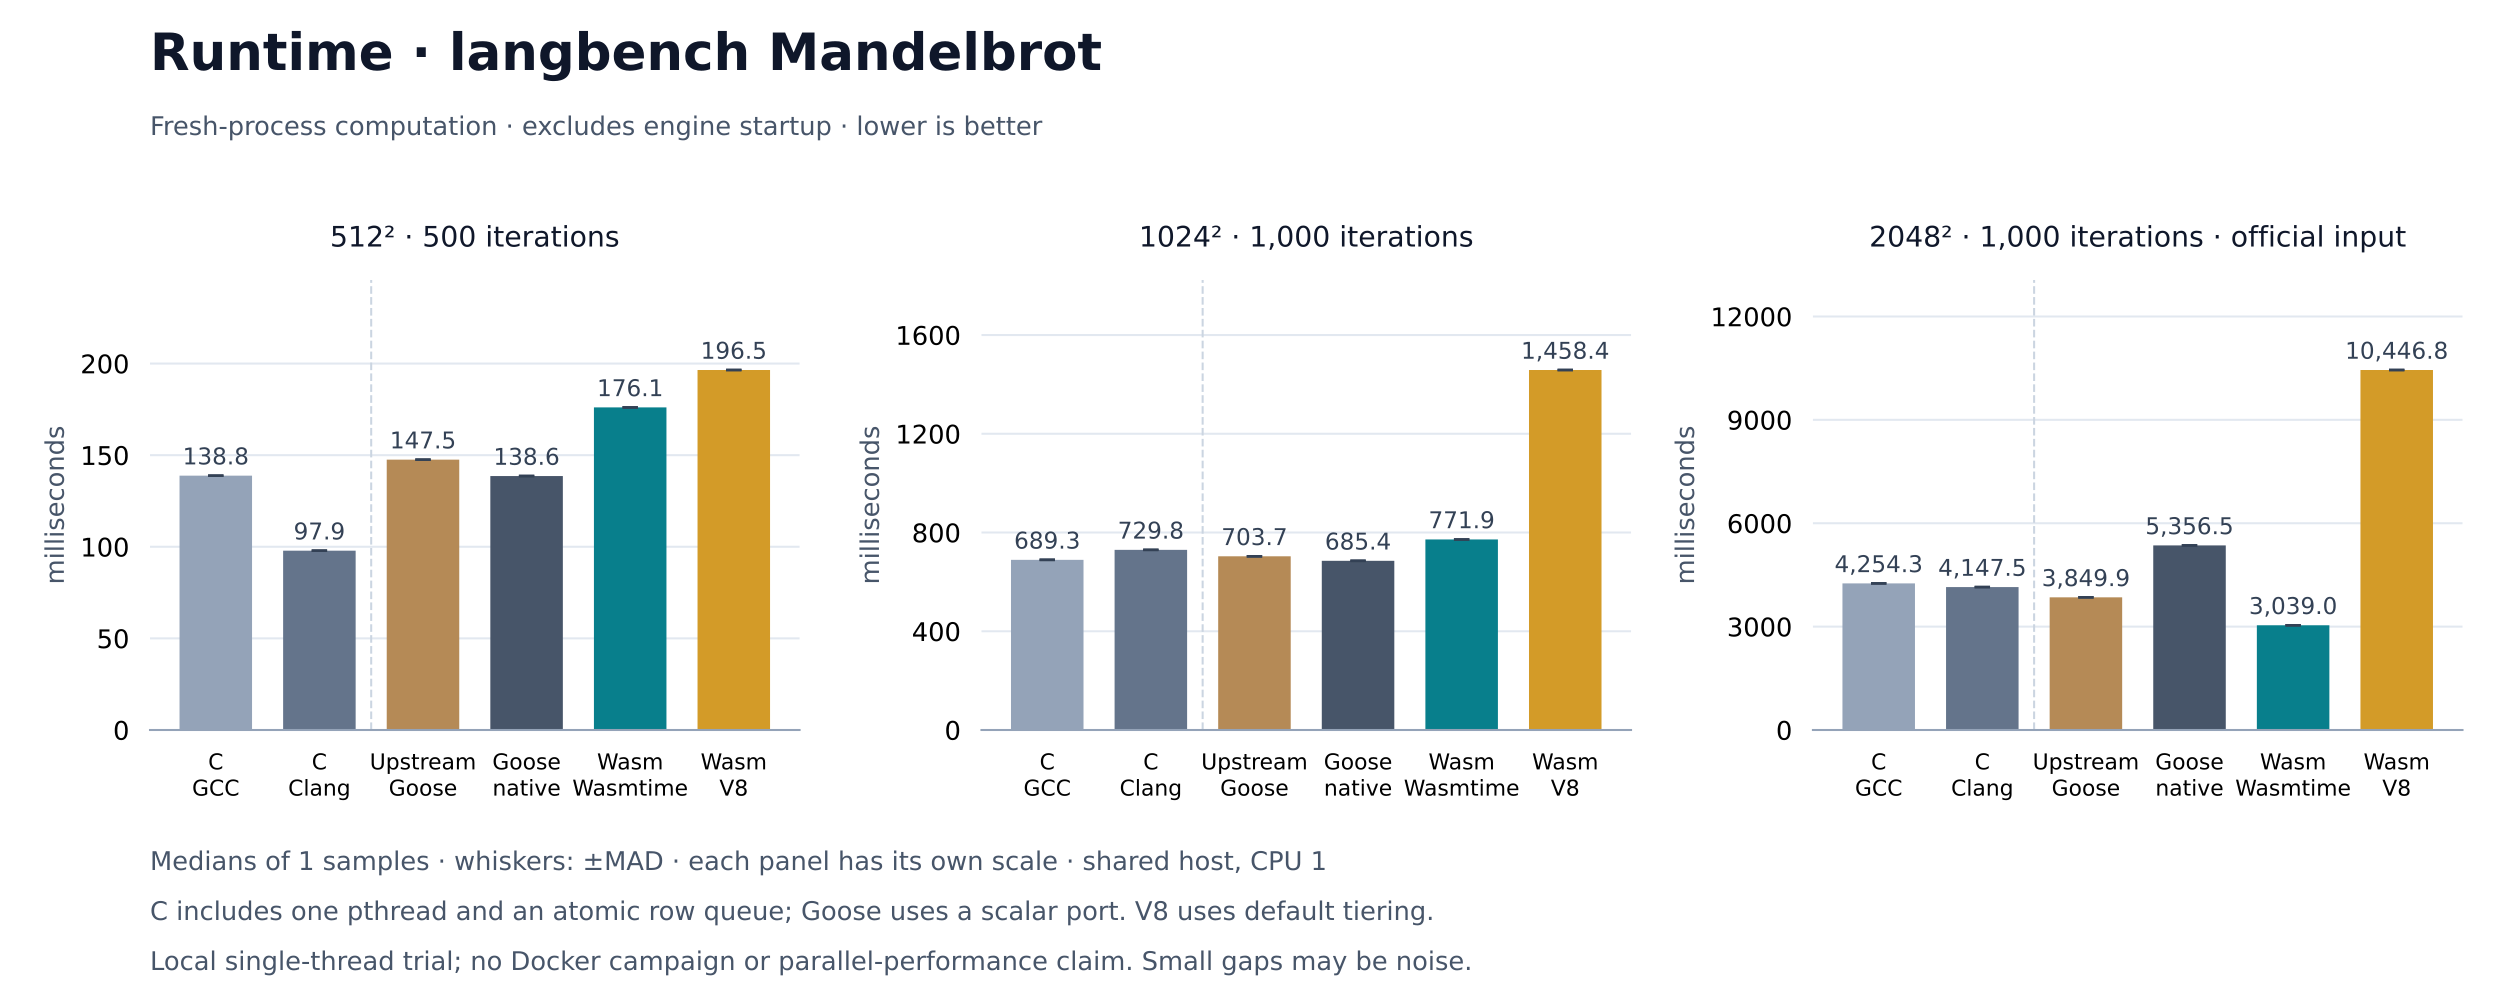
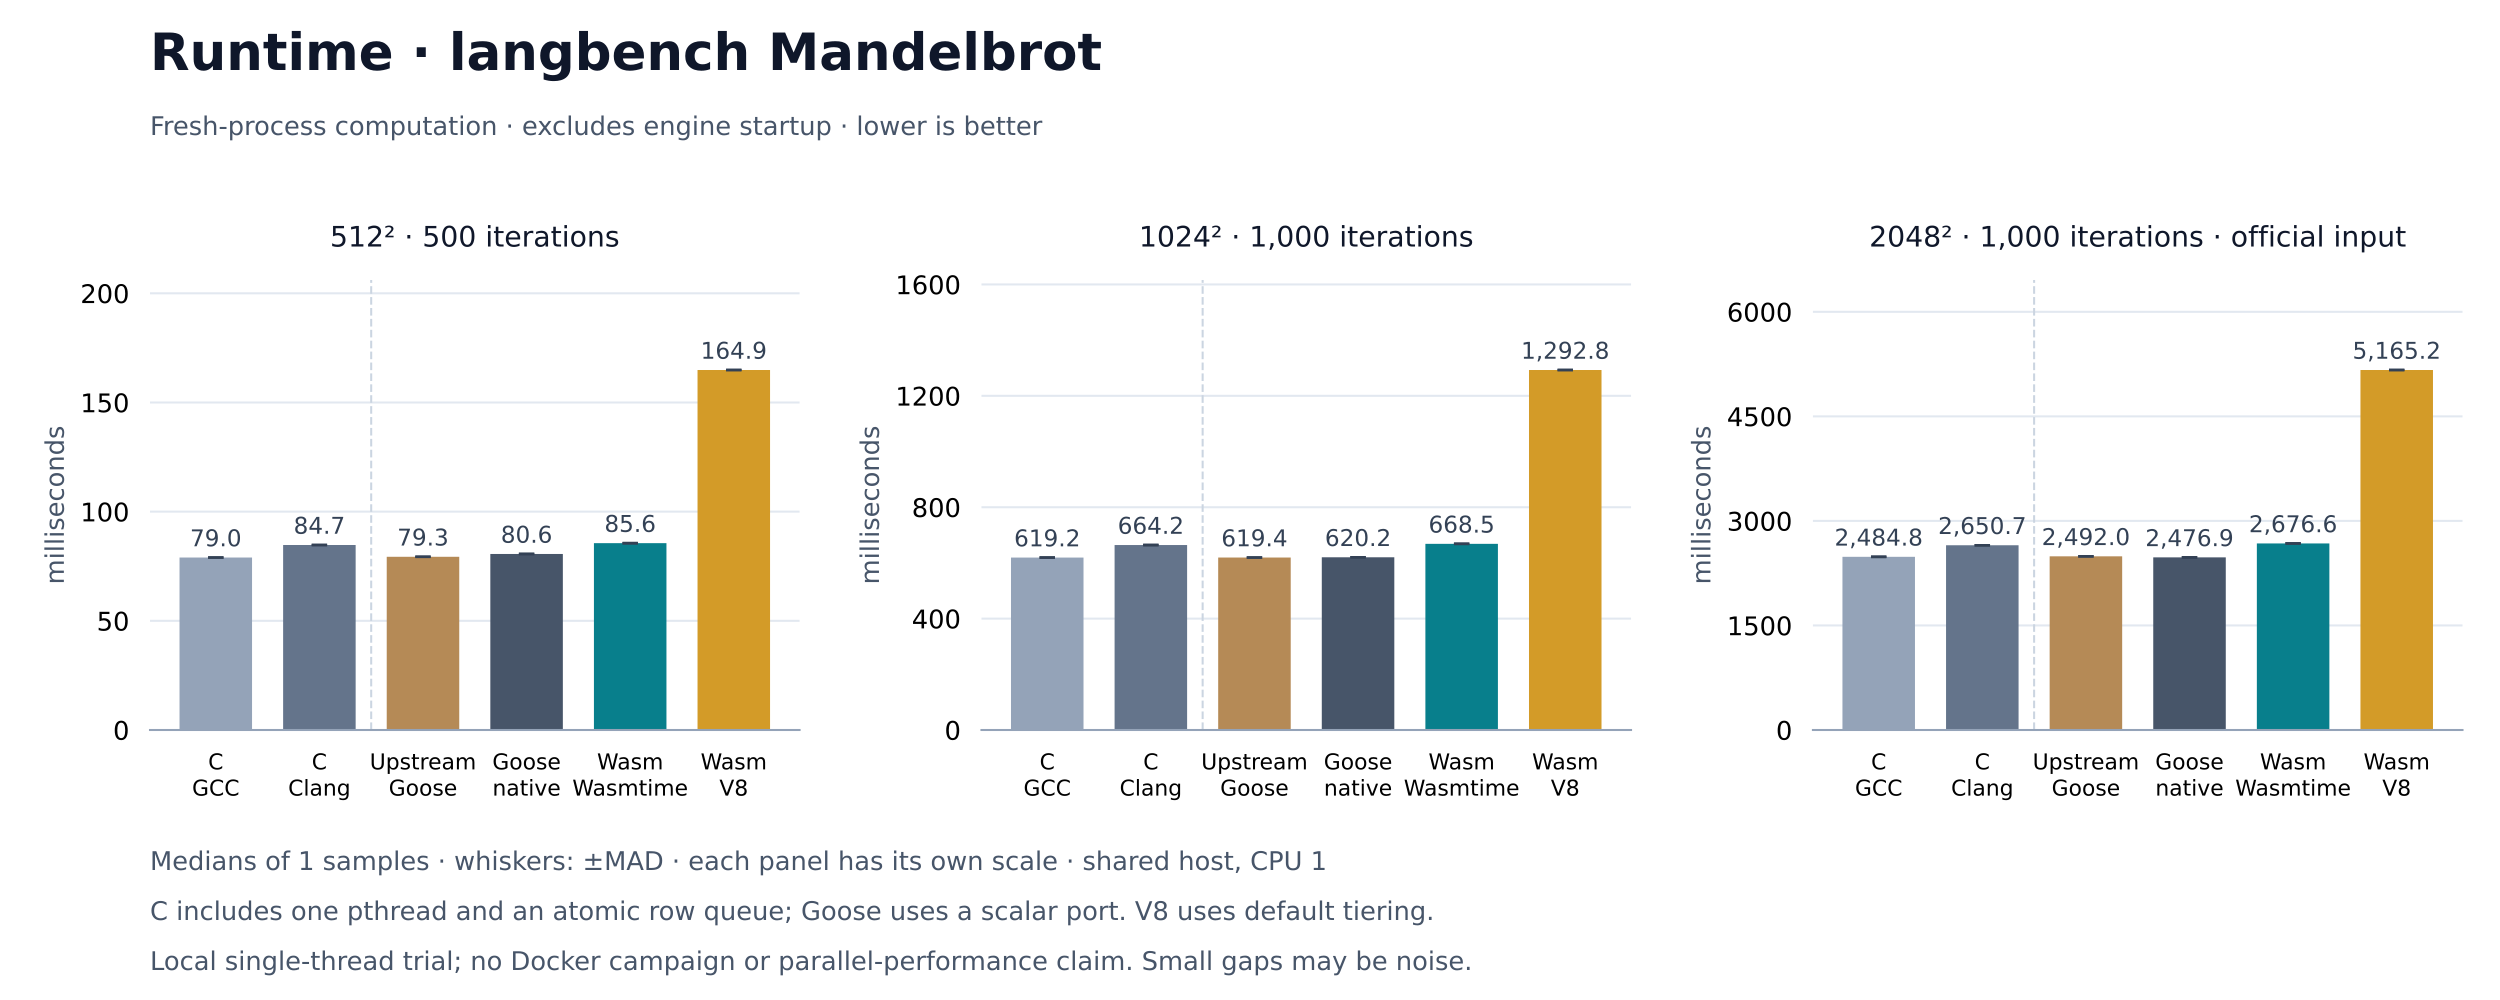
<svg xmlns="http://www.w3.org/2000/svg" xmlns:xlink="http://www.w3.org/1999/xlink" width="972pt" height="388.8pt" viewBox="0 0 972 388.8" version="1.1">
  <defs>
    <style type="text/css">*{stroke-linejoin: round; stroke-linecap: butt}</style>
  </defs>
  <g id="figure_1">
    <g id="patch_1">
      <path d="M 0 388.8 L 972 388.8 L 972 0 L 0 0 z " style="fill: #ffffff" />
    </g>
    <g id="axes_1">
      <g id="patch_2">
        <path d="M 58.32 283.824 L 310.876 283.824 L 310.876 108.864 L 58.32 108.864 z " style="fill: #ffffff" />
      </g>
      <g id="matplotlib.axis_1">
        <g id="xtick_1">
          <g id="line2d_1" />
          <g id="text_1">
            <text style="font-size: 8.5px; font-family: 'DejaVu Sans'" transform="translate(80.93016 299.1328)">C</text>
            <text style="font-size: 8.5px; font-family: 'DejaVu Sans'" transform="translate(74.66938 309.3345)">GCC</text>
          </g>
        </g>
        <g id="xtick_2">
          <g id="line2d_2" />
          <g id="text_2">
            <text style="font-size: 8.5px; font-family: 'DejaVu Sans'" transform="translate(121.2103 299.1328)">C</text>
            <text style="font-size: 8.5px; font-family: 'DejaVu Sans'" transform="translate(112.0336 309.3352)">Clang</text>
          </g>
        </g>
        <g id="xtick_3">
          <g id="line2d_3" />
          <g id="text_3">
            <text style="font-size: 8.5px; font-family: 'DejaVu Sans'" transform="translate(143.7566 299.1328)">Upstream</text>
            <text style="font-size: 8.5px; font-family: 'DejaVu Sans'" transform="translate(151.135 309.3345)">Goose</text>
          </g>
        </g>
        <g id="xtick_4">
          <g id="line2d_4" />
          <g id="text_4">
            <text style="font-size: 8.5px; font-family: 'DejaVu Sans'" transform="translate(191.4151 299.1328)">Goose</text>
            <text style="font-size: 8.5px; font-family: 'DejaVu Sans'" transform="translate(191.4629 309.3352)">native</text>
          </g>
        </g>
        <g id="xtick_5">
          <g id="line2d_5" />
          <g id="text_5">
            <text style="font-size: 8.5px; font-family: 'DejaVu Sans'" transform="translate(232.1294 299.1328)">Wasm</text>
            <text style="font-size: 8.5px; font-family: 'DejaVu Sans'" transform="translate(222.5278 309.3352)">Wasmtime</text>
          </g>
        </g>
        <g id="xtick_6">
          <g id="line2d_6" />
          <g id="text_6">
            <text style="font-size: 8.5px; font-family: 'DejaVu Sans'" transform="translate(272.4095 299.1328)">Wasm</text>
            <text style="font-size: 8.5px; font-family: 'DejaVu Sans'" transform="translate(279.687 309.3345)">V8</text>
          </g>
        </g>
      </g>
      <g id="matplotlib.axis_2">
        <g id="ytick_1">
          <g id="line2d_7">
            <path d="M 58.32 283.824 L 310.876 283.824 " clip-path="url(#peeb7ffb147)" style="fill: none; stroke: #e2e8f0; stroke-width: 0.8; stroke-linecap: square" />
          </g>
          <g id="line2d_8" />
          <g id="text_7">
            <text style="font-size: 10px; font-family: 'DejaVu Sans'; text-anchor: end" x="50.32" y="287.623" transform="rotate(-0 50.32 287.6228)">0</text>
          </g>
        </g>
        <g id="ytick_2">
          <g id="line2d_9">
-             <path d="M 58.32 248.205 L 310.876 248.205 " clip-path="url(#peeb7ffb147)" style="fill: none; stroke: #e2e8f0; stroke-width: 0.8; stroke-linecap: square" />
+             <path d="M 58.32 241.376 L 310.876 241.376 " clip-path="url(#peeb7ffb147)" style="fill: none; stroke: #e2e8f0; stroke-width: 0.8; stroke-linecap: square" />
          </g>
          <g id="line2d_10" />
          <g id="text_8">
-             <text style="font-size: 10px; font-family: 'DejaVu Sans'; text-anchor: end" x="50.32" y="252.004" transform="rotate(-0 50.32 252.0036)">50</text>
+             <text style="font-size: 10px; font-family: 'DejaVu Sans'; text-anchor: end" x="50.32" y="245.175" transform="rotate(-0 50.32 245.1753)">50</text>
          </g>
        </g>
        <g id="ytick_3">
          <g id="line2d_11">
-             <path d="M 58.32 212.586 L 310.876 212.586 " clip-path="url(#peeb7ffb147)" style="fill: none; stroke: #e2e8f0; stroke-width: 0.8; stroke-linecap: square" />
+             <path d="M 58.32 198.929 L 310.876 198.929 " clip-path="url(#peeb7ffb147)" style="fill: none; stroke: #e2e8f0; stroke-width: 0.8; stroke-linecap: square" />
          </g>
          <g id="line2d_12" />
          <g id="text_9">
-             <text style="font-size: 10px; font-family: 'DejaVu Sans'; text-anchor: end" x="50.32" y="216.384" transform="rotate(-0 50.32 216.3844)">100</text>
+             <text style="font-size: 10px; font-family: 'DejaVu Sans'; text-anchor: end" x="50.32" y="202.728" transform="rotate(-0 50.32 202.7278)">100</text>
          </g>
        </g>
        <g id="ytick_4">
          <g id="line2d_13">
-             <path d="M 58.32 176.966 L 310.876 176.966 " clip-path="url(#peeb7ffb147)" style="fill: none; stroke: #e2e8f0; stroke-width: 0.8; stroke-linecap: square" />
+             <path d="M 58.32 156.481 L 310.876 156.481 " clip-path="url(#peeb7ffb147)" style="fill: none; stroke: #e2e8f0; stroke-width: 0.8; stroke-linecap: square" />
          </g>
          <g id="line2d_14" />
          <g id="text_10">
-             <text style="font-size: 10px; font-family: 'DejaVu Sans'; text-anchor: end" x="50.32" y="180.765" transform="rotate(-0 50.32 180.7652)">150</text>
+             <text style="font-size: 10px; font-family: 'DejaVu Sans'; text-anchor: end" x="50.32" y="160.28" transform="rotate(-0 50.32 160.2802)">150</text>
          </g>
        </g>
        <g id="ytick_5">
          <g id="line2d_15">
-             <path d="M 58.32 141.347 L 310.876 141.347 " clip-path="url(#peeb7ffb147)" style="fill: none; stroke: #e2e8f0; stroke-width: 0.8; stroke-linecap: square" />
+             <path d="M 58.32 114.034 L 310.876 114.034 " clip-path="url(#peeb7ffb147)" style="fill: none; stroke: #e2e8f0; stroke-width: 0.8; stroke-linecap: square" />
          </g>
          <g id="line2d_16" />
          <g id="text_11">
-             <text style="font-size: 10px; font-family: 'DejaVu Sans'; text-anchor: end" x="50.32" y="145.146" transform="rotate(-0 50.32 145.146)">200</text>
+             <text style="font-size: 10px; font-family: 'DejaVu Sans'; text-anchor: end" x="50.32" y="117.833" transform="rotate(-0 50.32 117.8327)">200</text>
          </g>
        </g>
        <g id="text_12">
          <text style="font-size: 10px; font-family: 'DejaVu Sans'; text-anchor: middle; fill: #475569" x="24.83" y="196.344" transform="rotate(-90 24.83016 196.344)">milliseconds</text>
        </g>
      </g>
      <g id="patch_3">
-         <path d="M 69.8 283.824 L 97.996 283.824 L 97.996 184.933 L 69.8 184.933 z " clip-path="url(#peeb7ffb147)" style="fill: #94a3b8" />
+         <path d="M 69.8 283.824 L 97.996 283.824 L 97.996 216.767 L 69.8 216.767 z " clip-path="url(#peeb7ffb147)" style="fill: #94a3b8" />
      </g>
      <g id="patch_4">
-         <path d="M 110.08 283.824 L 138.276 283.824 L 138.276 214.108 L 110.08 214.108 z " clip-path="url(#peeb7ffb147)" style="fill: #64748b" />
+         <path d="M 110.08 283.824 L 138.276 283.824 L 138.276 211.898 L 110.08 211.898 z " clip-path="url(#peeb7ffb147)" style="fill: #64748b" />
      </g>
      <g id="patch_5">
-         <path d="M 150.36 283.824 L 178.556 283.824 L 178.556 178.713 L 150.36 178.713 z " clip-path="url(#peeb7ffb147)" style="fill: #b58a56" />
+         <path d="M 150.36 283.824 L 178.556 283.824 L 178.556 216.479 L 150.36 216.479 z " clip-path="url(#peeb7ffb147)" style="fill: #b58a56" />
      </g>
      <g id="patch_6">
-         <path d="M 190.64 283.824 L 218.836 283.824 L 218.836 185.088 L 190.64 185.088 z " clip-path="url(#peeb7ffb147)" style="fill: #475569" />
+         <path d="M 190.64 283.824 L 218.836 283.824 L 218.836 215.384 L 190.64 215.384 z " clip-path="url(#peeb7ffb147)" style="fill: #475569" />
      </g>
      <g id="patch_7">
-         <path d="M 230.92 283.824 L 259.116 283.824 L 259.116 158.394 L 230.92 158.394 z " clip-path="url(#peeb7ffb147)" style="fill: #087f8c" />
+         <path d="M 230.92 283.824 L 259.116 283.824 L 259.116 211.179 L 230.92 211.179 z " clip-path="url(#peeb7ffb147)" style="fill: #087f8c" />
      </g>
      <g id="patch_8">
        <path d="M 271.2 283.824 L 299.396 283.824 L 299.396 143.856 L 271.2 143.856 z " clip-path="url(#peeb7ffb147)" style="fill: #d39b28" />
      </g>
      <g id="LineCollection_1">
-         <path d="M 83.898 184.933 L 83.898 184.933 " clip-path="url(#peeb7ffb147)" style="fill: none; stroke: #334155; stroke-width: 0.8" />
-         <path d="M 124.178 214.108 L 124.178 214.108 " clip-path="url(#peeb7ffb147)" style="fill: none; stroke: #334155; stroke-width: 0.8" />
-         <path d="M 164.458 178.713 L 164.458 178.713 " clip-path="url(#peeb7ffb147)" style="fill: none; stroke: #334155; stroke-width: 0.8" />
-         <path d="M 204.738 185.088 L 204.738 185.088 " clip-path="url(#peeb7ffb147)" style="fill: none; stroke: #334155; stroke-width: 0.8" />
-         <path d="M 245.018 158.394 L 245.018 158.394 " clip-path="url(#peeb7ffb147)" style="fill: none; stroke: #334155; stroke-width: 0.8" />
+         <path d="M 83.898 216.767 L 83.898 216.767 " clip-path="url(#peeb7ffb147)" style="fill: none; stroke: #334155; stroke-width: 0.8" />
+         <path d="M 124.178 211.898 L 124.178 211.898 " clip-path="url(#peeb7ffb147)" style="fill: none; stroke: #334155; stroke-width: 0.8" />
+         <path d="M 164.458 216.479 L 164.458 216.479 " clip-path="url(#peeb7ffb147)" style="fill: none; stroke: #334155; stroke-width: 0.8" />
+         <path d="M 204.738 215.384 L 204.738 215.384 " clip-path="url(#peeb7ffb147)" style="fill: none; stroke: #334155; stroke-width: 0.8" />
+         <path d="M 245.018 211.179 L 245.018 211.179 " clip-path="url(#peeb7ffb147)" style="fill: none; stroke: #334155; stroke-width: 0.8" />
        <path d="M 285.298 143.856 L 285.298 143.856 " clip-path="url(#peeb7ffb147)" style="fill: none; stroke: #334155; stroke-width: 0.8" />
      </g>
      <g id="line2d_17">
        <defs>
          <path id="md6abe20cdd" d="M 3 0 L -3 -0 " style="stroke: #334155" />
        </defs>
        <g clip-path="url(#peeb7ffb147)">
-           <use xlink:href="#md6abe20cdd" x="83.898" y="184.933" style="fill: #1f77b4; stroke: #334155" />
-           <use xlink:href="#md6abe20cdd" x="124.178" y="214.108" style="fill: #1f77b4; stroke: #334155" />
-           <use xlink:href="#md6abe20cdd" x="164.458" y="178.713" style="fill: #1f77b4; stroke: #334155" />
-           <use xlink:href="#md6abe20cdd" x="204.738" y="185.088" style="fill: #1f77b4; stroke: #334155" />
-           <use xlink:href="#md6abe20cdd" x="245.018" y="158.394" style="fill: #1f77b4; stroke: #334155" />
+           <use xlink:href="#md6abe20cdd" x="83.898" y="216.767" style="fill: #1f77b4; stroke: #334155" />
+           <use xlink:href="#md6abe20cdd" x="124.178" y="211.898" style="fill: #1f77b4; stroke: #334155" />
+           <use xlink:href="#md6abe20cdd" x="164.458" y="216.479" style="fill: #1f77b4; stroke: #334155" />
+           <use xlink:href="#md6abe20cdd" x="204.738" y="215.384" style="fill: #1f77b4; stroke: #334155" />
+           <use xlink:href="#md6abe20cdd" x="245.018" y="211.179" style="fill: #1f77b4; stroke: #334155" />
          <use xlink:href="#md6abe20cdd" x="285.298" y="143.856" style="fill: #1f77b4; stroke: #334155" />
        </g>
      </g>
      <g id="line2d_18">
        <g clip-path="url(#peeb7ffb147)">
-           <use xlink:href="#md6abe20cdd" x="83.898" y="184.933" style="fill: #1f77b4; stroke: #334155" />
-           <use xlink:href="#md6abe20cdd" x="124.178" y="214.108" style="fill: #1f77b4; stroke: #334155" />
-           <use xlink:href="#md6abe20cdd" x="164.458" y="178.713" style="fill: #1f77b4; stroke: #334155" />
-           <use xlink:href="#md6abe20cdd" x="204.738" y="185.088" style="fill: #1f77b4; stroke: #334155" />
-           <use xlink:href="#md6abe20cdd" x="245.018" y="158.394" style="fill: #1f77b4; stroke: #334155" />
+           <use xlink:href="#md6abe20cdd" x="83.898" y="216.767" style="fill: #1f77b4; stroke: #334155" />
+           <use xlink:href="#md6abe20cdd" x="124.178" y="211.898" style="fill: #1f77b4; stroke: #334155" />
+           <use xlink:href="#md6abe20cdd" x="164.458" y="216.479" style="fill: #1f77b4; stroke: #334155" />
+           <use xlink:href="#md6abe20cdd" x="204.738" y="215.384" style="fill: #1f77b4; stroke: #334155" />
+           <use xlink:href="#md6abe20cdd" x="245.018" y="211.179" style="fill: #1f77b4; stroke: #334155" />
          <use xlink:href="#md6abe20cdd" x="285.298" y="143.856" style="fill: #1f77b4; stroke: #334155" />
        </g>
      </g>
      <g id="line2d_19">
        <path d="M 144.318 283.824 L 144.318 108.864 " clip-path="url(#peeb7ffb147)" style="fill: none; stroke-dasharray: 2.96,1.28; stroke-dashoffset: 0; stroke: #cbd5e1; stroke-width: 0.8" />
      </g>
      <g id="patch_9">
        <path d="M 58.32 283.824 L 310.876 283.824 " style="fill: none; stroke: #94a3b8; stroke-width: 0.8; stroke-linejoin: miter; stroke-linecap: square" />
      </g>
      <g id="text_13">
-         <text style="font-size: 9px; font-family: 'DejaVu Sans'; text-anchor: middle; fill: #334155" x="83.898" y="180.559" transform="rotate(-0 83.89786 180.5588)">138.8</text>
+         <text style="font-size: 9px; font-family: 'DejaVu Sans'; text-anchor: middle; fill: #334155" x="83.898" y="212.393" transform="rotate(-0 83.89786 212.3926)">79.0</text>
      </g>
      <g id="text_14">
-         <text style="font-size: 9px; font-family: 'DejaVu Sans'; text-anchor: middle; fill: #334155" x="124.178" y="209.734" transform="rotate(-0 124.178 209.7338)">97.9</text>
+         <text style="font-size: 9px; font-family: 'DejaVu Sans'; text-anchor: middle; fill: #334155" x="124.178" y="207.524" transform="rotate(-0 124.178 207.5242)">84.7</text>
      </g>
      <g id="text_15">
-         <text style="font-size: 9px; font-family: 'DejaVu Sans'; text-anchor: middle; fill: #334155" x="164.458" y="174.339" transform="rotate(-0 164.458 174.3395)">147.5</text>
+         <text style="font-size: 9px; font-family: 'DejaVu Sans'; text-anchor: middle; fill: #334155" x="164.458" y="212.105" transform="rotate(-0 164.458 212.1053)">79.3</text>
      </g>
      <g id="text_16">
-         <text style="font-size: 9px; font-family: 'DejaVu Sans'; text-anchor: middle; fill: #334155" x="204.738" y="180.714" transform="rotate(-0 204.7381 180.7139)">138.6</text>
+         <text style="font-size: 9px; font-family: 'DejaVu Sans'; text-anchor: middle; fill: #334155" x="204.738" y="211.01" transform="rotate(-0 204.7381 211.0104)">80.6</text>
      </g>
      <g id="text_17">
-         <text style="font-size: 9px; font-family: 'DejaVu Sans'; text-anchor: middle; fill: #334155" x="245.018" y="154.02" transform="rotate(-0 245.0182 154.0195)">176.1</text>
+         <text style="font-size: 9px; font-family: 'DejaVu Sans'; text-anchor: middle; fill: #334155" x="245.018" y="206.805" transform="rotate(-0 245.0182 206.805)">85.6</text>
      </g>
      <g id="text_18">
-         <text style="font-size: 9px; font-family: 'DejaVu Sans'; text-anchor: middle; fill: #334155" x="285.298" y="139.482" transform="rotate(-0 285.2983 139.482)">196.5</text>
+         <text style="font-size: 9px; font-family: 'DejaVu Sans'; text-anchor: middle; fill: #334155" x="285.298" y="139.482" transform="rotate(-0 285.2983 139.482)">164.9</text>
      </g>
      <g id="text_19">
        <text style="font-size: 11px; font-family: 'DejaVu Sans'; text-anchor: middle; fill: #0f172a" x="184.598" y="95.864" transform="rotate(-0 184.5981 95.864)">512² · 500 iterations</text>
      </g>
    </g>
    <g id="axes_2">
      <g id="patch_10">
        <path d="M 381.592 283.824 L 634.148 283.824 L 634.148 108.864 L 381.592 108.864 z " style="fill: #ffffff" />
      </g>
      <g id="matplotlib.axis_3">
        <g id="xtick_7">
          <g id="line2d_20" />
          <g id="text_20">
            <text style="font-size: 8.5px; font-family: 'DejaVu Sans'" transform="translate(404.2021 299.1328)">C</text>
            <text style="font-size: 8.5px; font-family: 'DejaVu Sans'" transform="translate(397.9413 309.3345)">GCC</text>
          </g>
        </g>
        <g id="xtick_8">
          <g id="line2d_21" />
          <g id="text_21">
            <text style="font-size: 8.5px; font-family: 'DejaVu Sans'" transform="translate(444.4822 299.1328)">C</text>
            <text style="font-size: 8.5px; font-family: 'DejaVu Sans'" transform="translate(435.3055 309.3352)">Clang</text>
          </g>
        </g>
        <g id="xtick_9">
          <g id="line2d_22" />
          <g id="text_22">
            <text style="font-size: 8.5px; font-family: 'DejaVu Sans'" transform="translate(467.0285 299.1328)">Upstream</text>
            <text style="font-size: 8.5px; font-family: 'DejaVu Sans'" transform="translate(474.4069 309.3345)">Goose</text>
          </g>
        </g>
        <g id="xtick_10">
          <g id="line2d_23" />
          <g id="text_23">
            <text style="font-size: 8.5px; font-family: 'DejaVu Sans'" transform="translate(514.687 299.1328)">Goose</text>
            <text style="font-size: 8.5px; font-family: 'DejaVu Sans'" transform="translate(514.7348 309.3352)">native</text>
          </g>
        </g>
        <g id="xtick_11">
          <g id="line2d_24" />
          <g id="text_24">
            <text style="font-size: 8.5px; font-family: 'DejaVu Sans'" transform="translate(555.4013 299.1328)">Wasm</text>
            <text style="font-size: 8.5px; font-family: 'DejaVu Sans'" transform="translate(545.7997 309.3352)">Wasmtime</text>
          </g>
        </g>
        <g id="xtick_12">
          <g id="line2d_25" />
          <g id="text_25">
            <text style="font-size: 8.5px; font-family: 'DejaVu Sans'" transform="translate(595.6814 299.1328)">Wasm</text>
            <text style="font-size: 8.5px; font-family: 'DejaVu Sans'" transform="translate(602.9589 309.3345)">V8</text>
          </g>
        </g>
      </g>
      <g id="matplotlib.axis_4">
        <g id="ytick_6">
          <g id="line2d_26">
            <path d="M 381.592 283.824 L 634.148 283.824 " clip-path="url(#p2e645117cb)" style="fill: none; stroke: #e2e8f0; stroke-width: 0.8; stroke-linecap: square" />
          </g>
          <g id="line2d_27" />
          <g id="text_26">
            <text style="font-size: 10px; font-family: 'DejaVu Sans'; text-anchor: end" x="373.592" y="287.623" transform="rotate(-0 373.5919 287.6228)">0</text>
          </g>
        </g>
        <g id="ytick_7">
          <g id="line2d_28">
-             <path d="M 381.592 245.435 L 634.148 245.435 " clip-path="url(#p2e645117cb)" style="fill: none; stroke: #e2e8f0; stroke-width: 0.8; stroke-linecap: square" />
+             <path d="M 381.592 240.517 L 634.148 240.517 " clip-path="url(#p2e645117cb)" style="fill: none; stroke: #e2e8f0; stroke-width: 0.8; stroke-linecap: square" />
          </g>
          <g id="line2d_29" />
          <g id="text_27">
-             <text style="font-size: 10px; font-family: 'DejaVu Sans'; text-anchor: end" x="373.592" y="249.233" transform="rotate(-0 373.5919 249.2333)">400</text>
+             <text style="font-size: 10px; font-family: 'DejaVu Sans'; text-anchor: end" x="373.592" y="244.315" transform="rotate(-0 373.5919 244.3154)">400</text>
          </g>
        </g>
        <g id="ytick_8">
          <g id="line2d_30">
-             <path d="M 381.592 207.045 L 634.148 207.045 " clip-path="url(#p2e645117cb)" style="fill: none; stroke: #e2e8f0; stroke-width: 0.8; stroke-linecap: square" />
+             <path d="M 381.592 197.209 L 634.148 197.209 " clip-path="url(#p2e645117cb)" style="fill: none; stroke: #e2e8f0; stroke-width: 0.8; stroke-linecap: square" />
          </g>
          <g id="line2d_31" />
          <g id="text_28">
-             <text style="font-size: 10px; font-family: 'DejaVu Sans'; text-anchor: end" x="373.592" y="210.844" transform="rotate(-0 373.5919 210.8438)">800</text>
+             <text style="font-size: 10px; font-family: 'DejaVu Sans'; text-anchor: end" x="373.592" y="201.008" transform="rotate(-0 373.5919 201.0079)">800</text>
          </g>
        </g>
        <g id="ytick_9">
          <g id="line2d_32">
-             <path d="M 381.592 168.656 L 634.148 168.656 " clip-path="url(#p2e645117cb)" style="fill: none; stroke: #e2e8f0; stroke-width: 0.8; stroke-linecap: square" />
+             <path d="M 381.592 153.902 L 634.148 153.902 " clip-path="url(#p2e645117cb)" style="fill: none; stroke: #e2e8f0; stroke-width: 0.8; stroke-linecap: square" />
          </g>
          <g id="line2d_33" />
          <g id="text_29">
-             <text style="font-size: 10px; font-family: 'DejaVu Sans'; text-anchor: end" x="373.592" y="172.454" transform="rotate(-0 373.5919 172.4543)">1200</text>
+             <text style="font-size: 10px; font-family: 'DejaVu Sans'; text-anchor: end" x="373.592" y="157.7" transform="rotate(-0 373.5919 157.7005)">1200</text>
          </g>
        </g>
        <g id="ytick_10">
          <g id="line2d_34">
-             <path d="M 381.592 130.266 L 634.148 130.266 " clip-path="url(#p2e645117cb)" style="fill: none; stroke: #e2e8f0; stroke-width: 0.8; stroke-linecap: square" />
+             <path d="M 381.592 110.594 L 634.148 110.594 " clip-path="url(#p2e645117cb)" style="fill: none; stroke: #e2e8f0; stroke-width: 0.8; stroke-linecap: square" />
          </g>
          <g id="line2d_35" />
          <g id="text_30">
-             <text style="font-size: 10px; font-family: 'DejaVu Sans'; text-anchor: end" x="373.592" y="134.065" transform="rotate(-0 373.5919 134.0649)">1600</text>
+             <text style="font-size: 10px; font-family: 'DejaVu Sans'; text-anchor: end" x="373.592" y="114.393" transform="rotate(-0 373.5919 114.393)">1600</text>
          </g>
        </g>
        <g id="text_31">
          <text style="font-size: 10px; font-family: 'DejaVu Sans'; text-anchor: middle; fill: #475569" x="341.74" y="196.344" transform="rotate(-90 341.7396 196.344)">milliseconds</text>
        </g>
      </g>
      <g id="patch_11">
-         <path d="M 393.072 283.824 L 421.268 283.824 L 421.268 217.669 L 393.072 217.669 z " clip-path="url(#p2e645117cb)" style="fill: #94a3b8" />
+         <path d="M 393.072 283.824 L 421.268 283.824 L 421.268 216.782 L 393.072 216.782 z " clip-path="url(#p2e645117cb)" style="fill: #94a3b8" />
      </g>
      <g id="patch_12">
-         <path d="M 433.352 283.824 L 461.548 283.824 L 461.548 213.786 L 433.352 213.786 z " clip-path="url(#p2e645117cb)" style="fill: #64748b" />
+         <path d="M 433.352 283.824 L 461.548 283.824 L 461.548 211.909 L 433.352 211.909 z " clip-path="url(#p2e645117cb)" style="fill: #64748b" />
      </g>
      <g id="patch_13">
-         <path d="M 473.632 283.824 L 501.828 283.824 L 501.828 216.286 L 473.632 216.286 z " clip-path="url(#p2e645117cb)" style="fill: #b58a56" />
+         <path d="M 473.632 283.824 L 501.828 283.824 L 501.828 216.768 L 473.632 216.768 z " clip-path="url(#p2e645117cb)" style="fill: #b58a56" />
      </g>
      <g id="patch_14">
-         <path d="M 513.912 283.824 L 542.108 283.824 L 542.108 218.046 L 513.912 218.046 z " clip-path="url(#p2e645117cb)" style="fill: #475569" />
+         <path d="M 513.912 283.824 L 542.108 283.824 L 542.108 216.671 L 513.912 216.671 z " clip-path="url(#p2e645117cb)" style="fill: #475569" />
      </g>
      <g id="patch_15">
-         <path d="M 554.192 283.824 L 582.388 283.824 L 582.388 209.739 L 554.192 209.739 z " clip-path="url(#p2e645117cb)" style="fill: #087f8c" />
+         <path d="M 554.192 283.824 L 582.388 283.824 L 582.388 211.446 L 554.192 211.446 z " clip-path="url(#p2e645117cb)" style="fill: #087f8c" />
      </g>
      <g id="patch_16">
        <path d="M 594.472 283.824 L 622.668 283.824 L 622.668 143.856 L 594.472 143.856 z " clip-path="url(#p2e645117cb)" style="fill: #d39b28" />
      </g>
      <g id="LineCollection_2">
-         <path d="M 407.17 217.669 L 407.17 217.669 " clip-path="url(#p2e645117cb)" style="fill: none; stroke: #334155; stroke-width: 0.8" />
-         <path d="M 447.45 213.786 L 447.45 213.786 " clip-path="url(#p2e645117cb)" style="fill: none; stroke: #334155; stroke-width: 0.8" />
-         <path d="M 487.73 216.286 L 487.73 216.286 " clip-path="url(#p2e645117cb)" style="fill: none; stroke: #334155; stroke-width: 0.8" />
-         <path d="M 528.01 218.046 L 528.01 218.046 " clip-path="url(#p2e645117cb)" style="fill: none; stroke: #334155; stroke-width: 0.8" />
-         <path d="M 568.29 209.739 L 568.29 209.739 " clip-path="url(#p2e645117cb)" style="fill: none; stroke: #334155; stroke-width: 0.8" />
+         <path d="M 407.17 216.782 L 407.17 216.782 " clip-path="url(#p2e645117cb)" style="fill: none; stroke: #334155; stroke-width: 0.8" />
+         <path d="M 447.45 211.909 L 447.45 211.909 " clip-path="url(#p2e645117cb)" style="fill: none; stroke: #334155; stroke-width: 0.8" />
+         <path d="M 487.73 216.768 L 487.73 216.768 " clip-path="url(#p2e645117cb)" style="fill: none; stroke: #334155; stroke-width: 0.8" />
+         <path d="M 528.01 216.671 L 528.01 216.671 " clip-path="url(#p2e645117cb)" style="fill: none; stroke: #334155; stroke-width: 0.8" />
+         <path d="M 568.29 211.446 L 568.29 211.446 " clip-path="url(#p2e645117cb)" style="fill: none; stroke: #334155; stroke-width: 0.8" />
        <path d="M 608.57 143.856 L 608.57 143.856 " clip-path="url(#p2e645117cb)" style="fill: none; stroke: #334155; stroke-width: 0.8" />
      </g>
      <g id="line2d_36">
        <g clip-path="url(#p2e645117cb)">
-           <use xlink:href="#md6abe20cdd" x="407.17" y="217.669" style="fill: #1f77b4; stroke: #334155" />
-           <use xlink:href="#md6abe20cdd" x="447.45" y="213.786" style="fill: #1f77b4; stroke: #334155" />
-           <use xlink:href="#md6abe20cdd" x="487.73" y="216.286" style="fill: #1f77b4; stroke: #334155" />
-           <use xlink:href="#md6abe20cdd" x="528.01" y="218.046" style="fill: #1f77b4; stroke: #334155" />
-           <use xlink:href="#md6abe20cdd" x="568.29" y="209.739" style="fill: #1f77b4; stroke: #334155" />
+           <use xlink:href="#md6abe20cdd" x="407.17" y="216.782" style="fill: #1f77b4; stroke: #334155" />
+           <use xlink:href="#md6abe20cdd" x="447.45" y="211.909" style="fill: #1f77b4; stroke: #334155" />
+           <use xlink:href="#md6abe20cdd" x="487.73" y="216.768" style="fill: #1f77b4; stroke: #334155" />
+           <use xlink:href="#md6abe20cdd" x="528.01" y="216.671" style="fill: #1f77b4; stroke: #334155" />
+           <use xlink:href="#md6abe20cdd" x="568.29" y="211.446" style="fill: #1f77b4; stroke: #334155" />
          <use xlink:href="#md6abe20cdd" x="608.57" y="143.856" style="fill: #1f77b4; stroke: #334155" />
        </g>
      </g>
      <g id="line2d_37">
        <g clip-path="url(#p2e645117cb)">
-           <use xlink:href="#md6abe20cdd" x="407.17" y="217.669" style="fill: #1f77b4; stroke: #334155" />
-           <use xlink:href="#md6abe20cdd" x="447.45" y="213.786" style="fill: #1f77b4; stroke: #334155" />
-           <use xlink:href="#md6abe20cdd" x="487.73" y="216.286" style="fill: #1f77b4; stroke: #334155" />
-           <use xlink:href="#md6abe20cdd" x="528.01" y="218.046" style="fill: #1f77b4; stroke: #334155" />
-           <use xlink:href="#md6abe20cdd" x="568.29" y="209.739" style="fill: #1f77b4; stroke: #334155" />
+           <use xlink:href="#md6abe20cdd" x="407.17" y="216.782" style="fill: #1f77b4; stroke: #334155" />
+           <use xlink:href="#md6abe20cdd" x="447.45" y="211.909" style="fill: #1f77b4; stroke: #334155" />
+           <use xlink:href="#md6abe20cdd" x="487.73" y="216.768" style="fill: #1f77b4; stroke: #334155" />
+           <use xlink:href="#md6abe20cdd" x="528.01" y="216.671" style="fill: #1f77b4; stroke: #334155" />
+           <use xlink:href="#md6abe20cdd" x="568.29" y="211.446" style="fill: #1f77b4; stroke: #334155" />
          <use xlink:href="#md6abe20cdd" x="608.57" y="143.856" style="fill: #1f77b4; stroke: #334155" />
        </g>
      </g>
      <g id="line2d_38">
        <path d="M 467.59 283.824 L 467.59 108.864 " clip-path="url(#p2e645117cb)" style="fill: none; stroke-dasharray: 2.96,1.28; stroke-dashoffset: 0; stroke: #cbd5e1; stroke-width: 0.8" />
      </g>
      <g id="patch_17">
        <path d="M 381.592 283.824 L 634.148 283.824 " style="fill: none; stroke: #94a3b8; stroke-width: 0.8; stroke-linejoin: miter; stroke-linecap: square" />
      </g>
      <g id="text_32">
-         <text style="font-size: 9px; font-family: 'DejaVu Sans'; text-anchor: middle; fill: #334155" x="407.17" y="213.295" transform="rotate(-0 407.1698 213.2951)">689.3</text>
+         <text style="font-size: 9px; font-family: 'DejaVu Sans'; text-anchor: middle; fill: #334155" x="407.17" y="212.408" transform="rotate(-0 407.1698 212.4084)">619.2</text>
      </g>
      <g id="text_33">
-         <text style="font-size: 9px; font-family: 'DejaVu Sans'; text-anchor: middle; fill: #334155" x="447.45" y="209.412" transform="rotate(-0 447.4499 209.4123)">729.8</text>
+         <text style="font-size: 9px; font-family: 'DejaVu Sans'; text-anchor: middle; fill: #334155" x="447.45" y="207.535" transform="rotate(-0 447.4499 207.5353)">664.2</text>
      </g>
      <g id="text_34">
-         <text style="font-size: 9px; font-family: 'DejaVu Sans'; text-anchor: middle; fill: #334155" x="487.73" y="211.912" transform="rotate(-0 487.73 211.9123)">703.7</text>
+         <text style="font-size: 9px; font-family: 'DejaVu Sans'; text-anchor: middle; fill: #334155" x="487.73" y="212.394" transform="rotate(-0 487.73 212.3937)">619.4</text>
      </g>
      <g id="text_35">
-         <text style="font-size: 9px; font-family: 'DejaVu Sans'; text-anchor: middle; fill: #334155" x="528.01" y="213.672" transform="rotate(-0 528.01 213.6718)">685.4</text>
+         <text style="font-size: 9px; font-family: 'DejaVu Sans'; text-anchor: middle; fill: #334155" x="528.01" y="212.297" transform="rotate(-0 528.01 212.2967)">620.2</text>
      </g>
      <g id="text_36">
-         <text style="font-size: 9px; font-family: 'DejaVu Sans'; text-anchor: middle; fill: #334155" x="568.29" y="205.365" transform="rotate(-0 568.2901 205.3655)">771.9</text>
+         <text style="font-size: 9px; font-family: 'DejaVu Sans'; text-anchor: middle; fill: #334155" x="568.29" y="207.072" transform="rotate(-0 568.2901 207.0722)">668.5</text>
      </g>
      <g id="text_37">
-         <text style="font-size: 9px; font-family: 'DejaVu Sans'; text-anchor: middle; fill: #334155" x="608.57" y="139.482" transform="rotate(-0 608.5702 139.482)">1,458.4</text>
+         <text style="font-size: 9px; font-family: 'DejaVu Sans'; text-anchor: middle; fill: #334155" x="608.57" y="139.482" transform="rotate(-0 608.5702 139.482)">1,292.8</text>
      </g>
      <g id="text_38">
        <text style="font-size: 11px; font-family: 'DejaVu Sans'; text-anchor: middle; fill: #0f172a" x="507.87" y="95.864" transform="rotate(-0 507.87 95.864)">1024² · 1,000 iterations</text>
      </g>
    </g>
    <g id="axes_3">
      <g id="patch_18">
        <path d="M 704.864 283.824 L 957.42 283.824 L 957.42 108.864 L 704.864 108.864 z " style="fill: #ffffff" />
      </g>
      <g id="matplotlib.axis_5">
        <g id="xtick_13">
          <g id="line2d_39" />
          <g id="text_39">
            <text style="font-size: 8.5px; font-family: 'DejaVu Sans'" transform="translate(727.474 299.1328)">C</text>
            <text style="font-size: 8.5px; font-family: 'DejaVu Sans'" transform="translate(721.2132 309.3345)">GCC</text>
          </g>
        </g>
        <g id="xtick_14">
          <g id="line2d_40" />
          <g id="text_40">
            <text style="font-size: 8.5px; font-family: 'DejaVu Sans'" transform="translate(767.7541 299.1328)">C</text>
            <text style="font-size: 8.5px; font-family: 'DejaVu Sans'" transform="translate(758.5774 309.3352)">Clang</text>
          </g>
        </g>
        <g id="xtick_15">
          <g id="line2d_41" />
          <g id="text_41">
            <text style="font-size: 8.5px; font-family: 'DejaVu Sans'" transform="translate(790.3004 299.1328)">Upstream</text>
            <text style="font-size: 8.5px; font-family: 'DejaVu Sans'" transform="translate(797.6788 309.3345)">Goose</text>
          </g>
        </g>
        <g id="xtick_16">
          <g id="line2d_42" />
          <g id="text_42">
            <text style="font-size: 8.5px; font-family: 'DejaVu Sans'" transform="translate(837.9589 299.1328)">Goose</text>
            <text style="font-size: 8.5px; font-family: 'DejaVu Sans'" transform="translate(838.0067 309.3352)">native</text>
          </g>
        </g>
        <g id="xtick_17">
          <g id="line2d_43" />
          <g id="text_43">
            <text style="font-size: 8.5px; font-family: 'DejaVu Sans'" transform="translate(878.6733 299.1328)">Wasm</text>
            <text style="font-size: 8.5px; font-family: 'DejaVu Sans'" transform="translate(869.0716 309.3352)">Wasmtime</text>
          </g>
        </g>
        <g id="xtick_18">
          <g id="line2d_44" />
          <g id="text_44">
            <text style="font-size: 8.5px; font-family: 'DejaVu Sans'" transform="translate(918.9534 299.1328)">Wasm</text>
            <text style="font-size: 8.5px; font-family: 'DejaVu Sans'" transform="translate(926.2308 309.3345)">V8</text>
          </g>
        </g>
      </g>
      <g id="matplotlib.axis_6">
        <g id="ytick_11">
          <g id="line2d_45">
            <path d="M 704.864 283.824 L 957.42 283.824 " clip-path="url(#p51742652c3)" style="fill: none; stroke: #e2e8f0; stroke-width: 0.8; stroke-linecap: square" />
          </g>
          <g id="line2d_46" />
          <g id="text_45">
            <text style="font-size: 10px; font-family: 'DejaVu Sans'; text-anchor: end" x="696.864" y="287.623" transform="rotate(-0 696.8638 287.6228)">0</text>
          </g>
        </g>
        <g id="ytick_12">
          <g id="line2d_47">
-             <path d="M 704.864 243.629 L 957.42 243.629 " clip-path="url(#p51742652c3)" style="fill: none; stroke: #e2e8f0; stroke-width: 0.8; stroke-linecap: square" />
+             <path d="M 704.864 243.177 L 957.42 243.177 " clip-path="url(#p51742652c3)" style="fill: none; stroke: #e2e8f0; stroke-width: 0.8; stroke-linecap: square" />
          </g>
          <g id="line2d_48" />
          <g id="text_46">
-             <text style="font-size: 10px; font-family: 'DejaVu Sans'; text-anchor: end" x="696.864" y="247.428" transform="rotate(-0 696.8638 247.4282)">3000</text>
+             <text style="font-size: 10px; font-family: 'DejaVu Sans'; text-anchor: end" x="696.864" y="246.976" transform="rotate(-0 696.8638 246.9758)">1500</text>
          </g>
        </g>
        <g id="ytick_13">
          <g id="line2d_49">
-             <path d="M 704.864 203.435 L 957.42 203.435 " clip-path="url(#p51742652c3)" style="fill: none; stroke: #e2e8f0; stroke-width: 0.8; stroke-linecap: square" />
+             <path d="M 704.864 202.53 L 957.42 202.53 " clip-path="url(#p51742652c3)" style="fill: none; stroke: #e2e8f0; stroke-width: 0.8; stroke-linecap: square" />
          </g>
          <g id="line2d_50" />
          <g id="text_47">
-             <text style="font-size: 10px; font-family: 'DejaVu Sans'; text-anchor: end" x="696.864" y="207.234" transform="rotate(-0 696.8638 207.2337)">6000</text>
+             <text style="font-size: 10px; font-family: 'DejaVu Sans'; text-anchor: end" x="696.864" y="206.329" transform="rotate(-0 696.8638 206.3287)">3000</text>
          </g>
        </g>
        <g id="ytick_14">
          <g id="line2d_51">
-             <path d="M 704.864 163.24 L 957.42 163.24 " clip-path="url(#p51742652c3)" style="fill: none; stroke: #e2e8f0; stroke-width: 0.8; stroke-linecap: square" />
+             <path d="M 704.864 161.883 L 957.42 161.883 " clip-path="url(#p51742652c3)" style="fill: none; stroke: #e2e8f0; stroke-width: 0.8; stroke-linecap: square" />
          </g>
          <g id="line2d_52" />
          <g id="text_48">
-             <text style="font-size: 10px; font-family: 'DejaVu Sans'; text-anchor: end" x="696.864" y="167.039" transform="rotate(-0 696.8638 167.0391)">9000</text>
+             <text style="font-size: 10px; font-family: 'DejaVu Sans'; text-anchor: end" x="696.864" y="165.682" transform="rotate(-0 696.8638 165.6817)">4500</text>
          </g>
        </g>
        <g id="ytick_15">
          <g id="line2d_53">
-             <path d="M 704.864 123.046 L 957.42 123.046 " clip-path="url(#p51742652c3)" style="fill: none; stroke: #e2e8f0; stroke-width: 0.8; stroke-linecap: square" />
+             <path d="M 704.864 121.236 L 957.42 121.236 " clip-path="url(#p51742652c3)" style="fill: none; stroke: #e2e8f0; stroke-width: 0.8; stroke-linecap: square" />
          </g>
          <g id="line2d_54" />
          <g id="text_49">
-             <text style="font-size: 10px; font-family: 'DejaVu Sans'; text-anchor: end" x="696.864" y="126.844" transform="rotate(-0 696.8638 126.8445)">12000</text>
+             <text style="font-size: 10px; font-family: 'DejaVu Sans'; text-anchor: end" x="696.864" y="125.035" transform="rotate(-0 696.8638 125.0346)">6000</text>
          </g>
        </g>
        <g id="text_50">
-           <text style="font-size: 10px; font-family: 'DejaVu Sans'; text-anchor: middle; fill: #475569" x="658.649" y="196.344" transform="rotate(-90 658.649 196.344)">milliseconds</text>
+           <text style="font-size: 10px; font-family: 'DejaVu Sans'; text-anchor: middle; fill: #475569" x="665.011" y="196.344" transform="rotate(-90 665.0115 196.344)">milliseconds</text>
        </g>
      </g>
      <g id="patch_19">
-         <path d="M 716.344 283.824 L 744.54 283.824 L 744.54 226.824 L 716.344 226.824 z " clip-path="url(#p51742652c3)" style="fill: #94a3b8" />
+         <path d="M 716.344 283.824 L 744.54 283.824 L 744.54 216.49 L 716.344 216.49 z " clip-path="url(#p51742652c3)" style="fill: #94a3b8" />
      </g>
      <g id="patch_20">
-         <path d="M 756.624 283.824 L 784.82 283.824 L 784.82 228.255 L 756.624 228.255 z " clip-path="url(#p51742652c3)" style="fill: #64748b" />
+         <path d="M 756.624 283.824 L 784.82 283.824 L 784.82 211.995 L 756.624 211.995 z " clip-path="url(#p51742652c3)" style="fill: #64748b" />
      </g>
      <g id="patch_21">
-         <path d="M 796.904 283.824 L 825.1 283.824 L 825.1 232.243 L 796.904 232.243 z " clip-path="url(#p51742652c3)" style="fill: #b58a56" />
+         <path d="M 796.904 283.824 L 825.1 283.824 L 825.1 216.297 L 796.904 216.297 z " clip-path="url(#p51742652c3)" style="fill: #b58a56" />
      </g>
      <g id="patch_22">
-         <path d="M 837.184 283.824 L 865.38 283.824 L 865.38 212.056 L 837.184 212.056 z " clip-path="url(#p51742652c3)" style="fill: #475569" />
+         <path d="M 837.184 283.824 L 865.38 283.824 L 865.38 216.704 L 837.184 216.704 z " clip-path="url(#p51742652c3)" style="fill: #475569" />
      </g>
      <g id="patch_23">
-         <path d="M 877.464 283.824 L 905.66 283.824 L 905.66 243.106 L 877.464 243.106 z " clip-path="url(#p51742652c3)" style="fill: #087f8c" />
+         <path d="M 877.464 283.824 L 905.66 283.824 L 905.66 211.292 L 877.464 211.292 z " clip-path="url(#p51742652c3)" style="fill: #087f8c" />
      </g>
      <g id="patch_24">
        <path d="M 917.744 283.824 L 945.94 283.824 L 945.94 143.856 L 917.744 143.856 z " clip-path="url(#p51742652c3)" style="fill: #d39b28" />
      </g>
      <g id="LineCollection_3">
-         <path d="M 730.442 226.824 L 730.442 226.824 " clip-path="url(#p51742652c3)" style="fill: none; stroke: #334155; stroke-width: 0.8" />
-         <path d="M 770.722 228.255 L 770.722 228.255 " clip-path="url(#p51742652c3)" style="fill: none; stroke: #334155; stroke-width: 0.8" />
-         <path d="M 811.002 232.243 L 811.002 232.243 " clip-path="url(#p51742652c3)" style="fill: none; stroke: #334155; stroke-width: 0.8" />
-         <path d="M 851.282 212.056 L 851.282 212.056 " clip-path="url(#p51742652c3)" style="fill: none; stroke: #334155; stroke-width: 0.8" />
-         <path d="M 891.562 243.106 L 891.562 243.106 " clip-path="url(#p51742652c3)" style="fill: none; stroke: #334155; stroke-width: 0.8" />
+         <path d="M 730.442 216.49 L 730.442 216.49 " clip-path="url(#p51742652c3)" style="fill: none; stroke: #334155; stroke-width: 0.8" />
+         <path d="M 770.722 211.995 L 770.722 211.995 " clip-path="url(#p51742652c3)" style="fill: none; stroke: #334155; stroke-width: 0.8" />
+         <path d="M 811.002 216.297 L 811.002 216.297 " clip-path="url(#p51742652c3)" style="fill: none; stroke: #334155; stroke-width: 0.8" />
+         <path d="M 851.282 216.704 L 851.282 216.704 " clip-path="url(#p51742652c3)" style="fill: none; stroke: #334155; stroke-width: 0.8" />
+         <path d="M 891.562 211.292 L 891.562 211.292 " clip-path="url(#p51742652c3)" style="fill: none; stroke: #334155; stroke-width: 0.8" />
        <path d="M 931.842 143.856 L 931.842 143.856 " clip-path="url(#p51742652c3)" style="fill: none; stroke: #334155; stroke-width: 0.8" />
      </g>
      <g id="line2d_55">
        <g clip-path="url(#p51742652c3)">
-           <use xlink:href="#md6abe20cdd" x="730.442" y="226.824" style="fill: #1f77b4; stroke: #334155" />
-           <use xlink:href="#md6abe20cdd" x="770.722" y="228.255" style="fill: #1f77b4; stroke: #334155" />
-           <use xlink:href="#md6abe20cdd" x="811.002" y="232.243" style="fill: #1f77b4; stroke: #334155" />
-           <use xlink:href="#md6abe20cdd" x="851.282" y="212.056" style="fill: #1f77b4; stroke: #334155" />
-           <use xlink:href="#md6abe20cdd" x="891.562" y="243.106" style="fill: #1f77b4; stroke: #334155" />
+           <use xlink:href="#md6abe20cdd" x="730.442" y="216.49" style="fill: #1f77b4; stroke: #334155" />
+           <use xlink:href="#md6abe20cdd" x="770.722" y="211.995" style="fill: #1f77b4; stroke: #334155" />
+           <use xlink:href="#md6abe20cdd" x="811.002" y="216.297" style="fill: #1f77b4; stroke: #334155" />
+           <use xlink:href="#md6abe20cdd" x="851.282" y="216.704" style="fill: #1f77b4; stroke: #334155" />
+           <use xlink:href="#md6abe20cdd" x="891.562" y="211.292" style="fill: #1f77b4; stroke: #334155" />
          <use xlink:href="#md6abe20cdd" x="931.842" y="143.856" style="fill: #1f77b4; stroke: #334155" />
        </g>
      </g>
      <g id="line2d_56">
        <g clip-path="url(#p51742652c3)">
-           <use xlink:href="#md6abe20cdd" x="730.442" y="226.824" style="fill: #1f77b4; stroke: #334155" />
-           <use xlink:href="#md6abe20cdd" x="770.722" y="228.255" style="fill: #1f77b4; stroke: #334155" />
-           <use xlink:href="#md6abe20cdd" x="811.002" y="232.243" style="fill: #1f77b4; stroke: #334155" />
-           <use xlink:href="#md6abe20cdd" x="851.282" y="212.056" style="fill: #1f77b4; stroke: #334155" />
-           <use xlink:href="#md6abe20cdd" x="891.562" y="243.106" style="fill: #1f77b4; stroke: #334155" />
+           <use xlink:href="#md6abe20cdd" x="730.442" y="216.49" style="fill: #1f77b4; stroke: #334155" />
+           <use xlink:href="#md6abe20cdd" x="770.722" y="211.995" style="fill: #1f77b4; stroke: #334155" />
+           <use xlink:href="#md6abe20cdd" x="811.002" y="216.297" style="fill: #1f77b4; stroke: #334155" />
+           <use xlink:href="#md6abe20cdd" x="851.282" y="216.704" style="fill: #1f77b4; stroke: #334155" />
+           <use xlink:href="#md6abe20cdd" x="891.562" y="211.292" style="fill: #1f77b4; stroke: #334155" />
          <use xlink:href="#md6abe20cdd" x="931.842" y="143.856" style="fill: #1f77b4; stroke: #334155" />
        </g>
      </g>
      <g id="line2d_57">
        <path d="M 790.862 283.824 L 790.862 108.864 " clip-path="url(#p51742652c3)" style="fill: none; stroke-dasharray: 2.96,1.28; stroke-dashoffset: 0; stroke: #cbd5e1; stroke-width: 0.8" />
      </g>
      <g id="patch_25">
        <path d="M 704.864 283.824 L 957.42 283.824 " style="fill: none; stroke: #94a3b8; stroke-width: 0.8; stroke-linejoin: miter; stroke-linecap: square" />
      </g>
      <g id="text_51">
-         <text style="font-size: 9px; font-family: 'DejaVu Sans'; text-anchor: middle; fill: #334155" x="730.442" y="222.45" transform="rotate(-0 730.4417 222.4498)">4,254.3</text>
+         <text style="font-size: 9px; font-family: 'DejaVu Sans'; text-anchor: middle; fill: #334155" x="730.442" y="212.116" transform="rotate(-0 730.4417 212.1161)">2,484.8</text>
      </g>
      <g id="text_52">
-         <text style="font-size: 9px; font-family: 'DejaVu Sans'; text-anchor: middle; fill: #334155" x="770.722" y="223.881" transform="rotate(-0 770.7218 223.8812)">4,147.5</text>
+         <text style="font-size: 9px; font-family: 'DejaVu Sans'; text-anchor: middle; fill: #334155" x="770.722" y="207.621" transform="rotate(-0 770.7218 207.6213)">2,650.7</text>
      </g>
      <g id="text_53">
-         <text style="font-size: 9px; font-family: 'DejaVu Sans'; text-anchor: middle; fill: #334155" x="811.002" y="227.869" transform="rotate(-0 811.0019 227.8687)">3,849.9</text>
+         <text style="font-size: 9px; font-family: 'DejaVu Sans'; text-anchor: middle; fill: #334155" x="811.002" y="211.923" transform="rotate(-0 811.0019 211.9228)">2,492.0</text>
      </g>
      <g id="text_54">
-         <text style="font-size: 9px; font-family: 'DejaVu Sans'; text-anchor: middle; fill: #334155" x="851.282" y="207.682" transform="rotate(-0 851.282 207.6823)">5,356.5</text>
+         <text style="font-size: 9px; font-family: 'DejaVu Sans'; text-anchor: middle; fill: #334155" x="851.282" y="212.33" transform="rotate(-0 851.282 212.33)">2,476.9</text>
      </g>
      <g id="text_55">
-         <text style="font-size: 9px; font-family: 'DejaVu Sans'; text-anchor: middle; fill: #334155" x="891.562" y="238.732" transform="rotate(-0 891.562 238.7323)">3,039.0</text>
+         <text style="font-size: 9px; font-family: 'DejaVu Sans'; text-anchor: middle; fill: #334155" x="891.562" y="206.918" transform="rotate(-0 891.562 206.9184)">2,676.6</text>
      </g>
      <g id="text_56">
-         <text style="font-size: 9px; font-family: 'DejaVu Sans'; text-anchor: middle; fill: #334155" x="931.842" y="139.482" transform="rotate(-0 931.8421 139.482)">10,446.8</text>
+         <text style="font-size: 9px; font-family: 'DejaVu Sans'; text-anchor: middle; fill: #334155" x="931.842" y="139.482" transform="rotate(-0 931.8421 139.482)">5,165.2</text>
      </g>
      <g id="text_57">
        <text style="font-size: 11px; font-family: 'DejaVu Sans'; text-anchor: middle; fill: #0f172a" x="831.142" y="95.864" transform="rotate(-0 831.1419 95.864)">2048² · 1,000 iterations · official input</text>
      </g>
    </g>
    <g id="text_58">
      <text style="font-weight: 700; font-size: 20px; font-family: 'DejaVu Sans'; text-anchor: start; fill: #0f172a" x="58.32" y="27.216" transform="rotate(-0 58.32 27.216)">Runtime · langbench Mandelbrot</text>
    </g>
    <g id="text_59">
      <text style="font-size: 10px; font-family: 'DejaVu Sans'; text-anchor: start; fill: #475569" x="58.32" y="52.488" transform="rotate(-0 58.32 52.488)">Fresh-process computation · excludes engine startup · lower is better</text>
    </g>
    <g id="text_60">
      <text style="font-size: 10px; font-family: 'DejaVu Sans'; text-anchor: start; fill: #475569" x="58.32" y="338.256" transform="rotate(-0 58.32 338.256)">Medians of 1 samples · whiskers: ±MAD · each panel has its own scale · shared host, CPU 1</text>
    </g>
    <g id="text_61">
      <text style="font-size: 10px; font-family: 'DejaVu Sans'; text-anchor: start; fill: #475569" x="58.32" y="357.696" transform="rotate(-0 58.32 357.696)">C includes one pthread and an atomic row queue; Goose uses a scalar port. V8 uses default tiering.</text>
    </g>
    <g id="text_62">
      <text style="font-size: 10px; font-family: 'DejaVu Sans'; text-anchor: start; fill: #475569" x="58.32" y="377.136" transform="rotate(-0 58.32 377.136)">Local single-thread trial; no Docker campaign or parallel-performance claim. Small gaps may be noise.</text>
    </g>
  </g>
  <defs>
    <clipPath id="peeb7ffb147">
      <rect x="58.32" y="108.864" width="252.556" height="174.96" />
    </clipPath>
    <clipPath id="p2e645117cb">
      <rect x="381.592" y="108.864" width="252.556" height="174.96" />
    </clipPath>
    <clipPath id="p51742652c3">
      <rect x="704.864" y="108.864" width="252.556" height="174.96" />
    </clipPath>
  </defs>
</svg>
